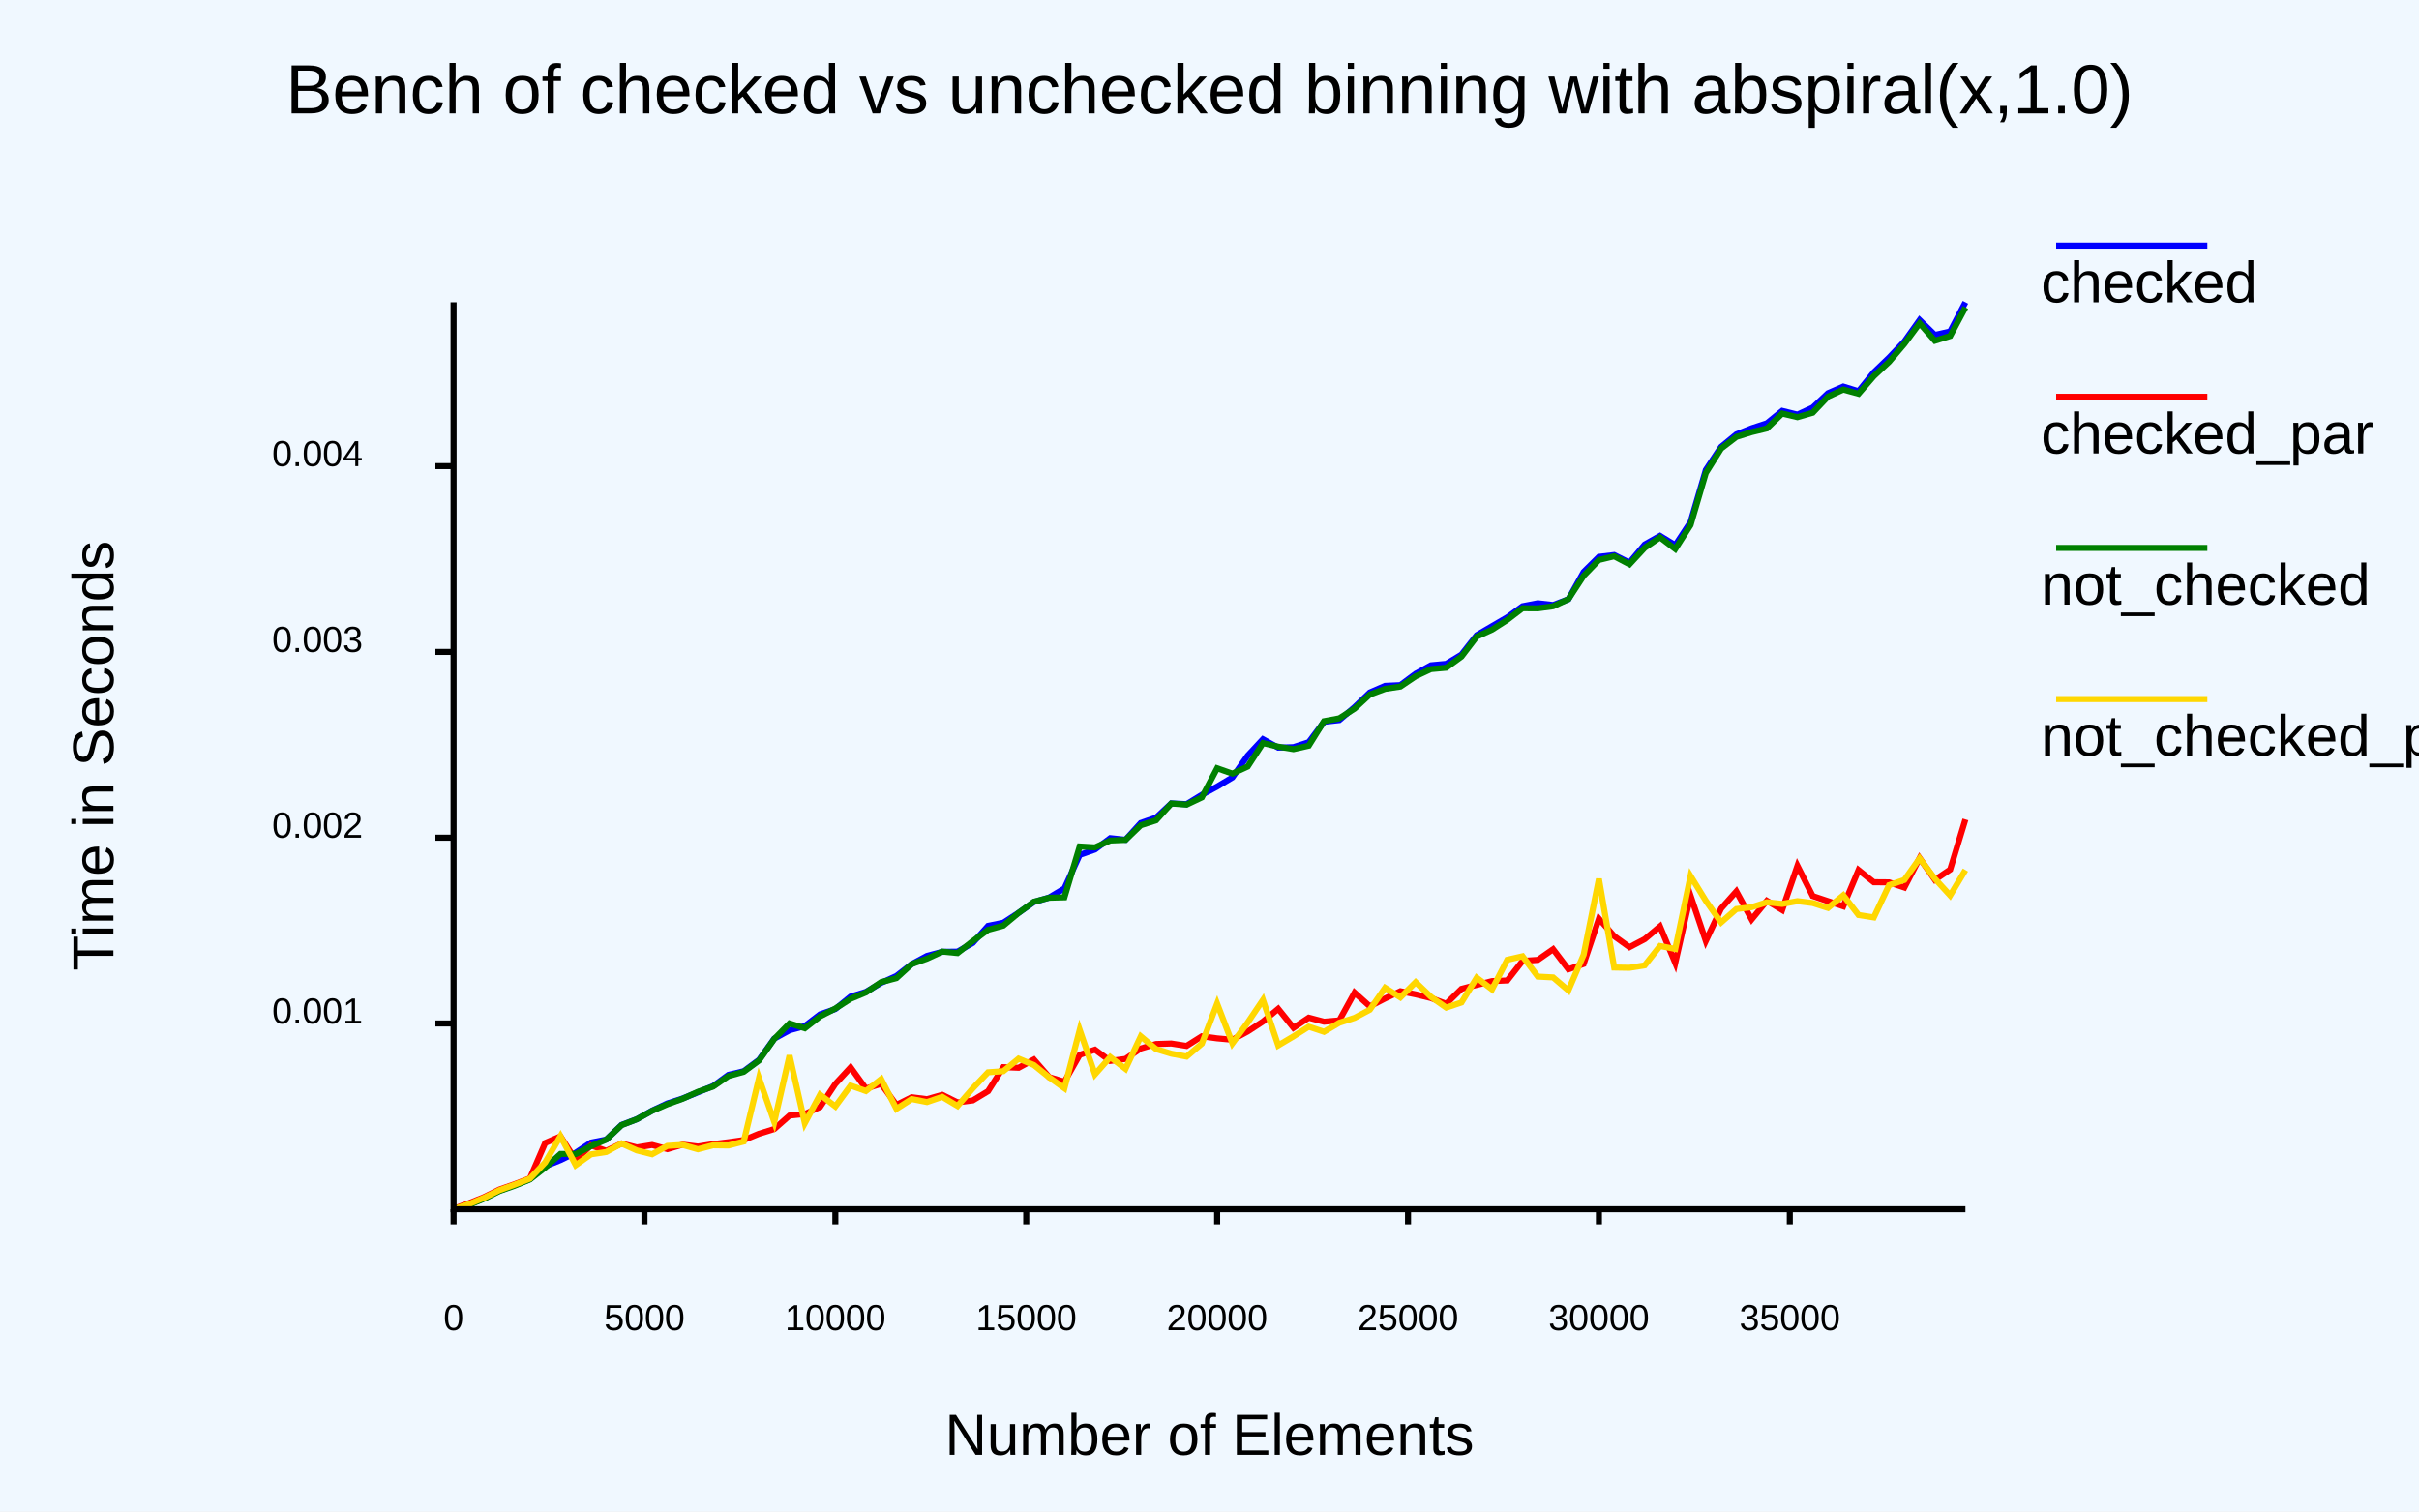
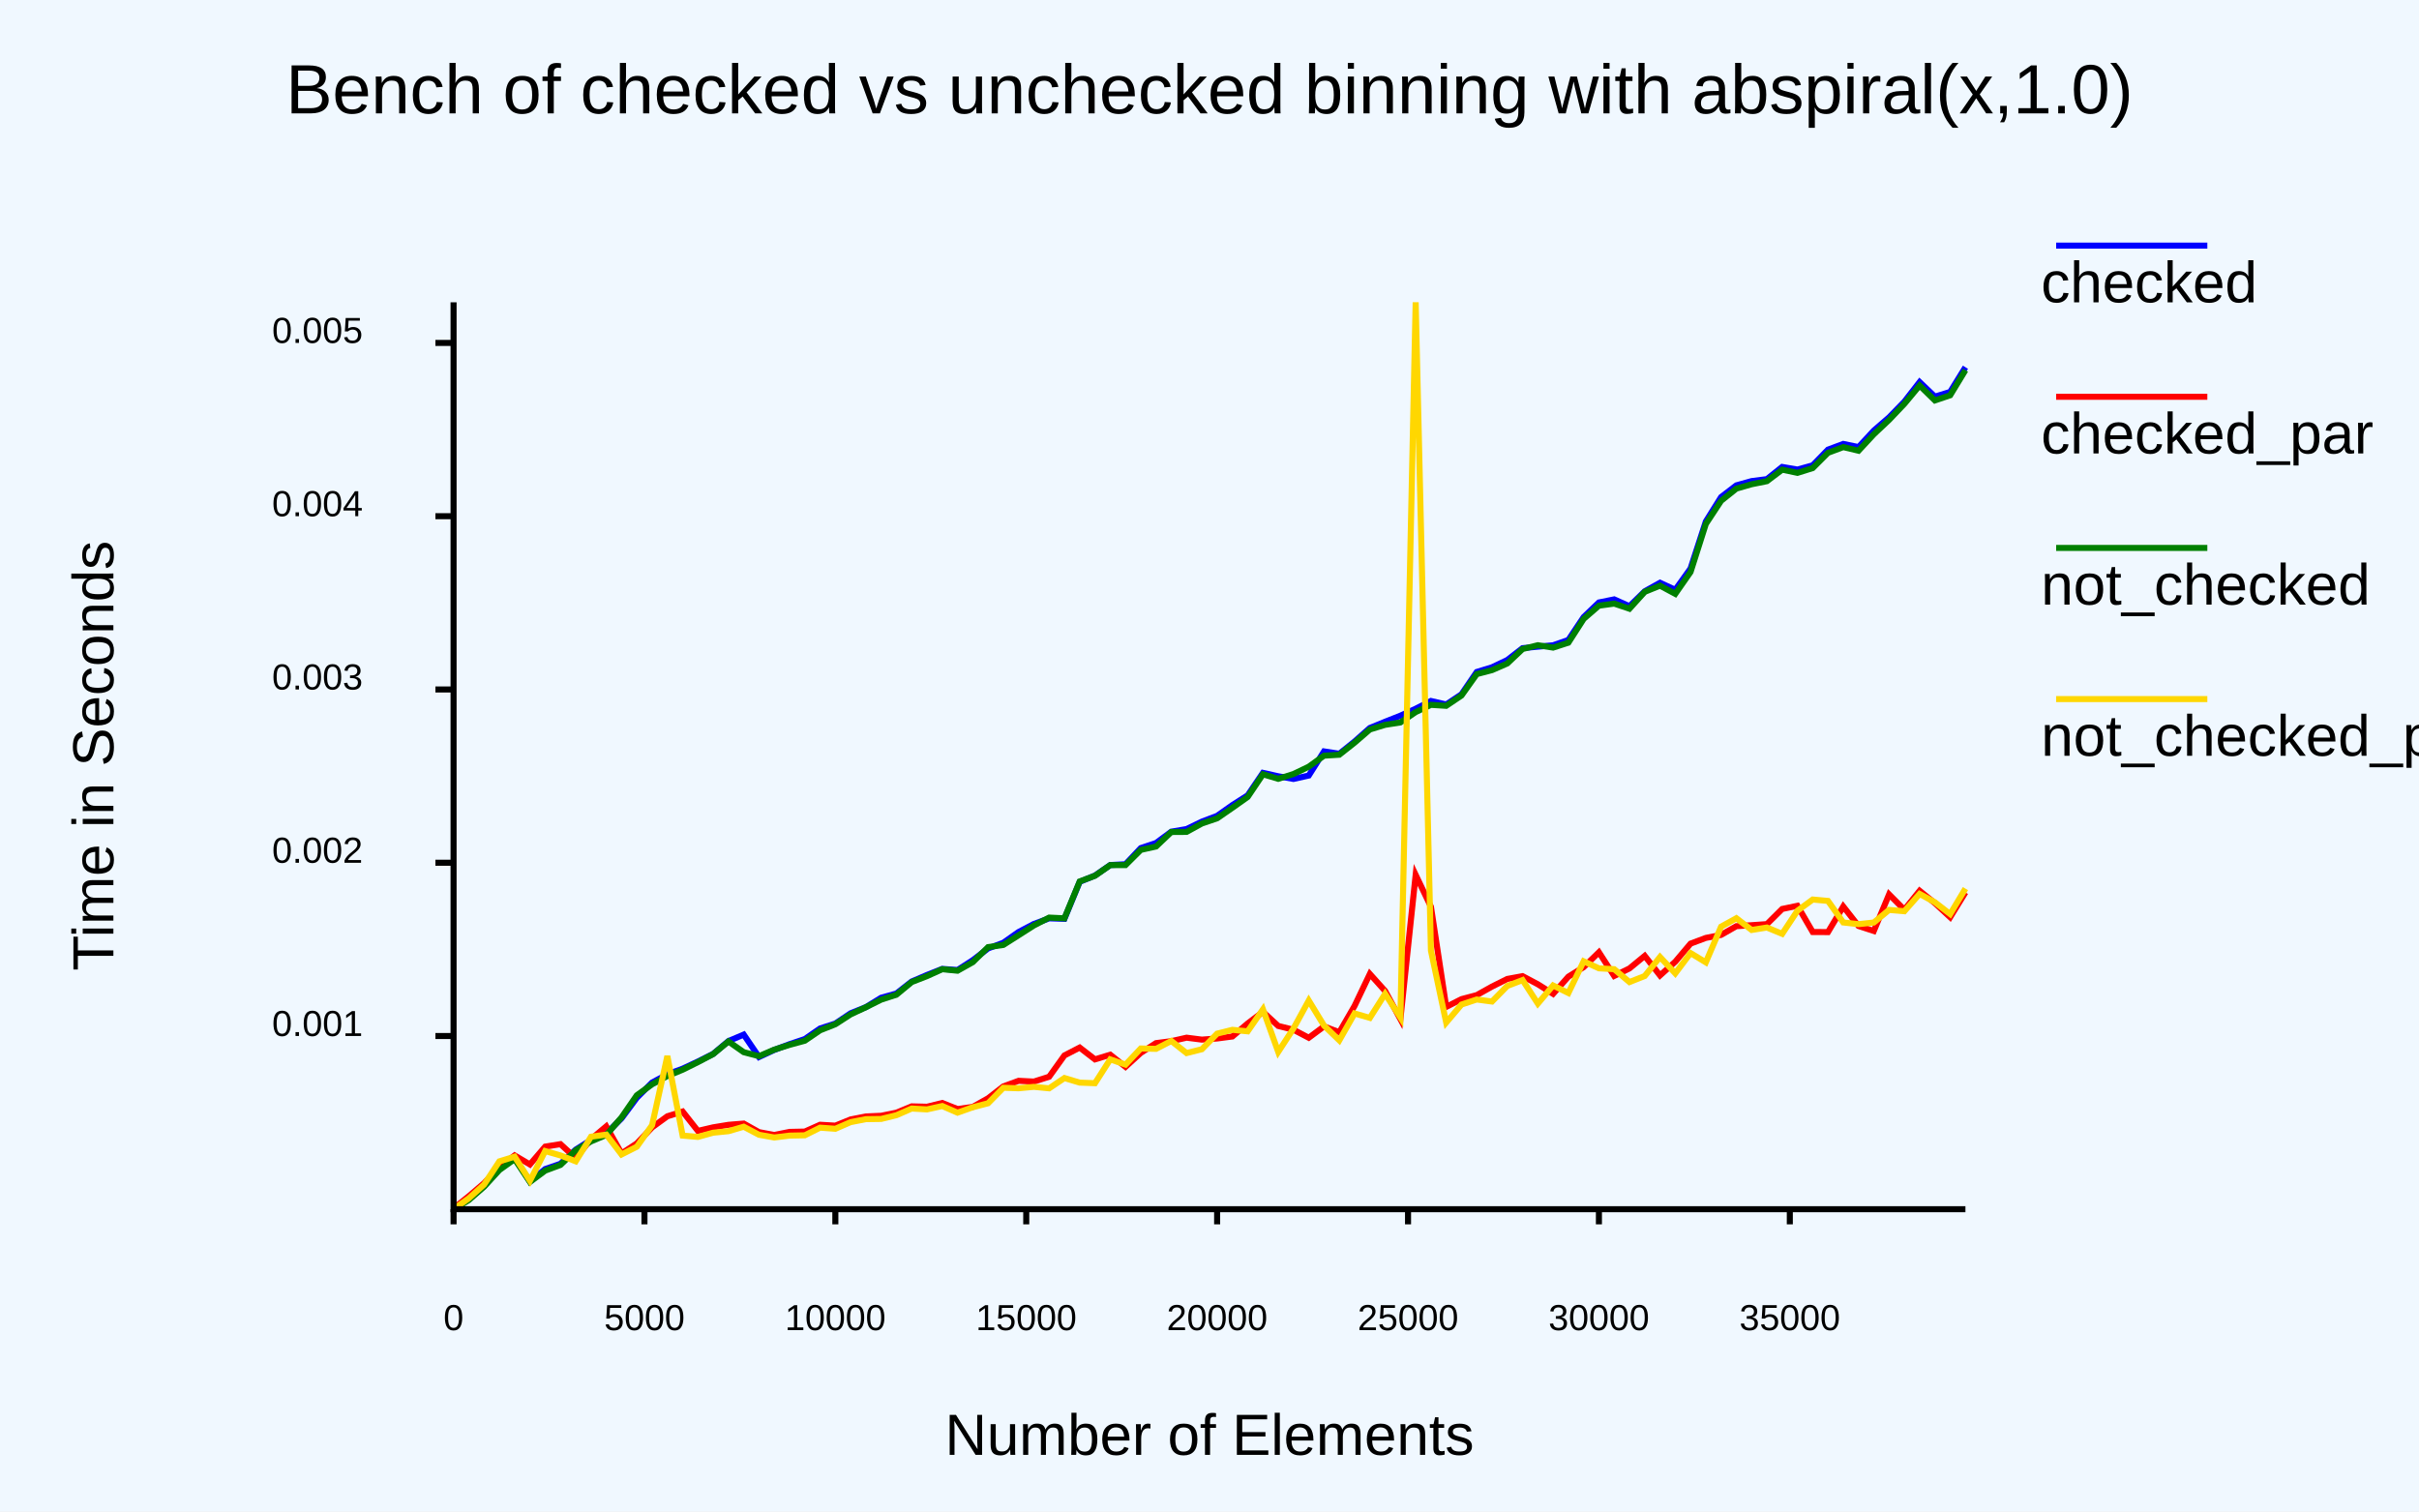
<svg xmlns="http://www.w3.org/2000/svg" class="poloto" height="500" viewBox="0 0 800 500" width="800">
  <rect class="poloto_background" fill="white" height="500" width="800" x="0" y="0" />
  <style>
.poloto {
font-family: "Arial";
stroke-width:2;
}
.poloto_text{fill: var(--poloto_fg_color,black);  }
.poloto_axis_lines{stroke: var(--poloto_fg_color,black);stoke-width:3;fill:none}
.poloto_background{fill: var(--poloto_bg_color,aliceblue); }
.poloto0stroke{stroke:  var(--poloto_color0,blue); }
.poloto1stroke{stroke:  var(--poloto_color1,red); }
.poloto2stroke{stroke:  var(--poloto_color2,green); }
.poloto3stroke{stroke:  var(--poloto_color3,gold); }
.poloto4stroke{stroke:  var(--poloto_color4,aqua); }
.poloto5stroke{stroke:  var(--poloto_color5,brown); }
.poloto6stroke{stroke:  var(--poloto_color6,lime); }
.poloto7stroke{stroke:  var(--poloto_color7,chocolate); }
.poloto0fill{fill:var(--poloto_color0,blue);}
.poloto1fill{fill:var(--poloto_color1,red);}
.poloto2fill{fill:var(--poloto_color2,green);}
.poloto3fill{fill:var(--poloto_color3,gold);}
.poloto4fill{fill:var(--poloto_color4,aqua);}
.poloto5fill{fill:var(--poloto_color5,brown);}
.poloto6fill{fill:var(--poloto_color6,lime);}
.poloto7fill{fill:var(--poloto_color7,chocolate);}
</style>
  <line class="poloto_axis_lines" stroke="black" x1="150" x2="150" y1="400" y2="405" />
  <text alignment-baseline="start" class="poloto_text" text-anchor="middle" x="150" y="440">
0
</text>
  <line class="poloto_axis_lines" stroke="black" x1="213.131" x2="213.131" y1="400" y2="405" />
  <text alignment-baseline="start" class="poloto_text" text-anchor="middle" x="213.131" y="440">
5000
</text>
  <line class="poloto_axis_lines" stroke="black" x1="276.263" x2="276.263" y1="400" y2="405" />
  <text alignment-baseline="start" class="poloto_text" text-anchor="middle" x="276.263" y="440">
10000
</text>
  <line class="poloto_axis_lines" stroke="black" x1="339.394" x2="339.394" y1="400" y2="405" />
  <text alignment-baseline="start" class="poloto_text" text-anchor="middle" x="339.394" y="440">
15000
</text>
  <line class="poloto_axis_lines" stroke="black" x1="402.525" x2="402.525" y1="400" y2="405" />
  <text alignment-baseline="start" class="poloto_text" text-anchor="middle" x="402.525" y="440">
20000
</text>
  <line class="poloto_axis_lines" stroke="black" x1="465.657" x2="465.657" y1="400" y2="405" />
  <text alignment-baseline="start" class="poloto_text" text-anchor="middle" x="465.657" y="440">
25000
</text>
  <line class="poloto_axis_lines" stroke="black" x1="528.788" x2="528.788" y1="400" y2="405" />
  <text alignment-baseline="start" class="poloto_text" text-anchor="middle" x="528.788" y="440">
30000
</text>
  <line class="poloto_axis_lines" stroke="black" x1="591.919" x2="591.919" y1="400" y2="405" />
  <text alignment-baseline="start" class="poloto_text" text-anchor="middle" x="591.919" y="440">
35000
</text>
-   <line class="poloto_axis_lines" stroke="black" x1="150" x2="144" y1="338.557" y2="338.557" />
-   <text alignment-baseline="middle" class="poloto_text" text-anchor="end" x="120" y="338.557">
+   <line class="poloto_axis_lines" stroke="black" x1="150" x2="144" y1="342.707" y2="342.707" />
+   <text alignment-baseline="middle" class="poloto_text" text-anchor="end" x="120" y="342.707">
0.001
</text>
-   <line class="poloto_axis_lines" stroke="black" x1="150" x2="144" y1="277.102" y2="277.102" />
-   <text alignment-baseline="middle" class="poloto_text" text-anchor="end" x="120" y="277.102">
+   <line class="poloto_axis_lines" stroke="black" x1="150" x2="144" y1="285.389" y2="285.389" />
+   <text alignment-baseline="middle" class="poloto_text" text-anchor="end" x="120" y="285.389">
0.002
</text>
-   <line class="poloto_axis_lines" stroke="black" x1="150" x2="144" y1="215.648" y2="215.648" />
-   <text alignment-baseline="middle" class="poloto_text" text-anchor="end" x="120" y="215.648">
+   <line class="poloto_axis_lines" stroke="black" x1="150" x2="144" y1="228.072" y2="228.072" />
+   <text alignment-baseline="middle" class="poloto_text" text-anchor="end" x="120" y="228.072">
0.003
</text>
-   <line class="poloto_axis_lines" stroke="black" x1="150" x2="144" y1="154.193" y2="154.193" />
-   <text alignment-baseline="middle" class="poloto_text" text-anchor="end" x="120" y="154.193">
+   <line class="poloto_axis_lines" stroke="black" x1="150" x2="144" y1="170.755" y2="170.755" />
+   <text alignment-baseline="middle" class="poloto_text" text-anchor="end" x="120" y="170.755">
0.004
+ </text>
+   <line class="poloto_axis_lines" stroke="black" x1="150" x2="144" y1="113.438" y2="113.438" />
+   <text alignment-baseline="middle" class="poloto_text" text-anchor="end" x="120" y="113.438">
+ 0.005
</text>
  <text alignment-baseline="middle" class="poloto_text" font-size="large" text-anchor="start" x="675" y="100">
checked
</text>
  <line class="poloto0stroke" x1="680" x2="730" y1="81.25" y2="81.25" />
-   <polyline class="poloto0stroke" fill="none" points="150,399.957 155.05,398.482 160.101,396.378 165.152,393.861 170.202,392.032 175.253,390.068 180.303,385.797 185.354,383.743 190.404,381.307 195.455,377.955 200.505,376.964 205.556,372.118 210.606,370.22 215.657,367.378 220.707,365.007 225.758,363.36 230.808,361.319 235.859,359.25 240.909,355.556 245.96,354.34 251.01,350.6 256.061,343.559 261.111,340.797 266.162,339.409 271.212,335.542 276.263,333.772 281.313,329.658 286.364,328.111 291.414,325.114 296.465,322.839 301.515,318.912 306.566,316.21 311.616,314.857 316.667,314.797 321.717,311.913 326.768,306.271 331.818,305.232 336.869,301.946 341.919,298.388 346.97,296.901 352.02,293.891 357.071,282.791 362.121,281.02 367.172,277.256 372.222,277.792 377.273,272.236 382.323,270.481 387.374,265.751 392.424,266.006 397.475,262.916 402.525,260.19 407.576,257.171 412.626,249.959 417.677,244.534 422.727,247.31 427.778,247.154 432.828,245.514 437.879,238.775 442.929,238.197 447.98,233.908 453.03,229.065 458.081,226.871 463.131,226.639 468.182,222.877 473.232,220.078 478.283,219.604 483.333,216.547 488.384,210.101 493.434,207.146 498.485,204.201 503.535,200.531 508.586,199.552 513.636,200.133 518.687,198.227 523.737,189.19 528.788,184.197 533.838,183.593 538.889,186.129 543.939,180.113 548.99,177.255 554.04,180.342 559.091,172.7 564.141,155.472 569.192,147.825 574.242,143.684 579.293,141.671 584.343,140.019 589.394,135.914 594.444,137.156 599.495,134.824 604.545,130.073 609.596,127.871 614.646,129.426 619.697,123.156 624.747,118.3 629.798,112.978 634.848,105.872 639.899,110.807 644.949,109.651 650,100 " stroke="black" />
+   <polyline class="poloto0stroke" fill="none" points="150,399.942 155.05,396.75 160.101,392.285 165.152,386.758 170.202,383.035 175.253,390.852 180.303,386.717 185.354,384.973 190.404,380.284 195.455,377.087 200.505,374.966 205.556,369.953 210.606,363.137 215.657,358.101 220.707,355.362 225.758,353.513 230.808,351.15 235.859,348.615 240.909,344.383 245.96,342.238 251.01,349.655 256.061,347.302 261.111,345.408 266.162,343.712 271.212,340.217 276.263,338.58 281.313,335.19 286.364,333.146 291.414,330.052 296.465,328.635 301.515,324.675 306.566,322.512 311.616,320.51 316.667,320.877 321.717,317.617 326.768,313.734 331.818,311.851 336.869,308.295 341.919,305.638 346.97,303.777 352.02,303.94 357.071,291.697 362.121,289.622 367.172,286.148 372.222,285.881 377.273,280.542 382.323,278.855 387.374,275.109 392.424,274.243 397.475,271.79 402.525,269.873 407.576,266.313 412.626,263.095 417.677,255.659 422.727,256.785 427.778,257.67 432.828,256.541 437.879,248.559 442.929,249.344 447.98,245.29 453.03,240.81 458.081,238.743 463.131,236.746 468.182,234.443 473.232,231.88 478.283,233.036 483.333,229.679 488.384,222.283 493.434,220.73 498.485,218.322 503.535,214.404 508.586,213.911 513.636,213.454 518.687,211.692 523.737,204.125 528.788,199.287 533.838,198.27 538.889,200.535 543.939,195.598 548.99,192.781 554.04,195.101 559.091,188.057 564.141,172.518 569.192,164.426 574.242,160.554 579.293,159.141 584.343,158.495 589.394,154.464 594.444,155.33 599.495,153.927 604.545,148.734 609.596,146.845 614.646,147.888 619.697,142.44 624.747,138.062 629.798,132.884 634.848,126.384 639.899,131.207 644.949,129.649 650,121.476 " stroke="black" />
  <text alignment-baseline="middle" class="poloto_text" font-size="large" text-anchor="start" x="675" y="150">
checked_par
</text>
  <line class="poloto1stroke" x1="680" x2="730" y1="131.25" y2="131.25" />
-   <polyline class="poloto1stroke" fill="none" points="150,399.868 155.05,398.01 160.101,395.986 165.152,393.476 170.202,391.714 175.253,389.782 180.303,378.087 185.354,375.901 190.404,383.745 195.455,378.88 200.505,380.683 205.556,378.268 210.606,379.567 215.657,378.759 220.707,380.119 225.758,378.64 230.808,379.275 235.859,378.464 240.909,377.834 245.96,377.12 251.01,375.04 256.061,373.467 261.111,369.013 266.162,368.499 271.212,366.179 276.263,358.546 281.313,353.082 286.364,360.091 291.414,358.528 296.465,365.5 301.515,362.955 306.566,363.601 311.616,362.166 316.667,364.659 321.717,364.009 326.768,360.959 331.818,353.012 336.869,353.209 341.919,350.485 346.97,356.303 352.02,357.841 357.071,348.938 362.121,347.229 367.172,350.949 372.222,350.286 377.273,346.832 382.323,345.354 387.374,345.193 392.424,345.984 397.475,342.799 402.525,343.481 407.576,343.935 412.626,341.207 417.677,337.918 422.727,333.715 427.778,339.995 432.828,336.648 437.879,337.976 442.929,337.541 447.98,328.355 453.03,332.89 458.081,330.285 463.131,327.891 468.182,328.925 473.232,330.141 478.283,332.061 483.333,327.108 488.384,325.796 493.434,324.55 498.485,324.326 503.535,317.87 508.586,317.523 513.636,313.995 518.687,320.64 523.737,318.857 528.788,303.878 533.838,309.674 538.889,313.317 543.939,310.663 548.99,306.434 554.04,318.549 559.091,296.266 564.141,311.26 569.192,300.545 574.242,294.87 579.293,304.137 584.343,297.974 589.394,301.024 594.444,286.409 599.495,296.407 604.545,298.098 609.596,299.796 614.646,287.802 619.697,291.836 624.747,291.878 629.798,293.582 634.848,283.853 639.899,291.039 644.949,287.647 650,271.053 " stroke="black" />
+   <polyline class="poloto1stroke" fill="none" points="150,399.733 155.05,395.694 160.101,391.384 165.152,386.081 170.202,382.206 175.253,385.195 180.303,379.295 185.354,378.478 190.404,383.09 195.455,376.829 200.505,372.595 205.556,381.558 210.606,378.241 215.657,372.932 220.707,369.262 225.758,367.685 230.808,374.095 235.859,372.914 240.909,372.084 245.96,371.667 251.01,374.497 256.061,375.441 261.111,374.425 266.162,374.315 271.212,372.062 276.263,372.355 281.313,370.302 286.364,369.314 291.414,369.09 296.465,368.061 301.515,365.974 306.566,366.101 311.616,364.859 316.667,366.866 321.717,366.149 326.768,363.313 331.818,359.379 336.869,357.526 341.919,357.779 346.97,356.176 352.02,349.13 357.071,346.527 362.121,350.438 367.172,348.891 372.222,352.908 377.273,348.287 382.323,345.057 387.374,344.406 392.424,343.26 397.475,343.9 402.525,343.523 407.576,342.861 412.626,338.556 417.677,334.723 422.727,339.375 427.778,340.626 432.828,343.284 437.879,339.522 442.929,341.455 447.98,332.745 453.03,322.169 458.081,327.802 463.131,337.136 468.182,289.395 473.232,299.955 478.283,333.078 483.333,330.51 488.384,329.173 493.434,326.352 498.485,323.833 503.535,322.898 508.586,325.585 513.636,328.763 518.687,323.071 523.737,319.921 528.788,315.006 533.838,322.829 538.889,320.353 543.939,316.198 548.99,322.666 554.04,318.131 559.091,312.145 564.141,310.259 569.192,309.259 574.242,306.375 579.293,306.049 584.343,305.692 589.394,300.681 594.444,299.632 599.495,308.303 604.545,308.329 609.596,299.864 614.646,306.313 619.697,307.966 624.747,295.852 629.798,300.943 634.848,294.669 639.899,298.742 644.949,303.415 650,295.203 " stroke="black" />
  <text alignment-baseline="middle" class="poloto_text" font-size="large" text-anchor="start" x="675" y="200">
not_checked
</text>
  <line class="poloto2stroke" x1="680" x2="730" y1="181.25" y2="181.25" />
-   <polyline class="poloto2stroke" fill="none" points="150,400 155.05,398.586 160.101,396.531 165.152,393.988 170.202,392.221 175.253,390.152 180.303,386.226 185.354,381.708 190.404,381.746 195.455,379.129 200.505,376.982 205.556,372.186 210.606,370.245 215.657,367.446 220.707,365.279 225.758,363.452 230.808,361.166 235.859,359.411 240.909,355.948 245.96,354.54 251.01,350.809 256.061,343.659 261.111,338.54 266.162,340.137 271.212,336.211 276.263,333.609 281.313,330.395 286.364,328.296 291.414,324.877 296.465,323.553 301.515,318.921 306.566,317.113 311.616,314.788 316.667,315.27 321.717,311.308 326.768,307.566 331.818,306.189 336.869,301.974 341.919,298.29 346.97,296.967 352.02,296.832 357.071,280.009 362.121,280.313 367.172,278.036 372.222,277.831 377.273,272.981 382.323,271.363 387.374,265.785 392.424,266.169 397.475,263.776 402.525,254.137 407.576,255.906 412.626,253.58 417.677,245.807 422.727,246.992 427.778,247.82 432.828,246.678 437.879,238.565 442.929,237.622 447.98,234.407 453.03,229.733 458.081,227.872 463.131,227.113 468.182,223.7 473.232,221.335 478.283,220.885 483.333,217.197 488.384,210.58 493.434,208.288 498.485,205.049 503.535,201.196 508.586,201.231 513.636,200.542 518.687,198.195 523.737,190.464 528.788,185.222 533.838,184.003 538.889,186.666 543.939,181.204 548.99,177.756 554.04,181.6 559.091,173.679 564.141,156.465 569.192,148.388 574.242,144.509 579.293,142.941 584.343,141.719 589.394,136.799 594.444,137.994 599.495,136.533 604.545,131.196 609.596,128.865 614.646,130.253 619.697,124.416 624.747,119.698 629.798,113.76 634.848,106.938 639.899,112.716 644.949,111.153 650,101.705 " stroke="black" />
+   <polyline class="poloto2stroke" fill="none" points="150,400 155.05,396.965 160.101,392.55 165.152,387.035 170.202,383.428 175.253,390.99 180.303,387.236 185.354,385.355 190.404,380.507 195.455,377.563 200.505,375.437 205.556,369.617 210.606,362.305 215.657,358.681 220.707,355.936 225.758,353.858 230.808,351.346 235.859,348.69 240.909,344.512 245.96,348.051 251.01,349.381 256.061,347.209 261.111,345.635 266.162,344.265 271.212,340.82 276.263,338.818 281.313,335.554 286.364,333.187 291.414,330.676 296.465,329.035 301.515,324.855 306.566,322.895 311.616,320.602 316.667,321.108 321.717,318.277 326.768,313.303 331.818,312.571 336.869,309.362 341.919,306.139 346.97,303.533 352.02,303.772 357.071,291.577 362.121,289.7 367.172,286.17 372.222,286.172 377.273,281.138 382.323,280.016 387.374,275.219 392.424,275.185 397.475,272.409 402.525,270.693 407.576,267.206 412.626,263.631 417.677,256.121 422.727,257.63 427.778,256.037 432.828,253.612 437.879,249.965 442.929,249.658 447.98,245.667 453.03,241.31 458.081,239.767 463.131,238.976 468.182,235.551 473.232,233.16 478.283,233.479 483.333,230.082 488.384,222.987 493.434,221.67 498.485,219.464 503.535,214.69 508.586,213.435 513.636,214.222 518.687,212.589 523.737,204.727 528.788,200.35 533.838,199.661 538.889,201.363 543.939,195.78 548.99,193.728 554.04,196.444 559.091,189.206 564.141,173.333 569.192,165.663 574.242,161.629 579.293,160.181 584.343,159.167 589.394,155.356 594.444,156.417 599.495,154.838 604.545,149.782 609.596,147.898 614.646,149.096 619.697,143.65 624.747,138.893 629.798,133.593 634.848,127.523 639.899,132.463 644.949,130.752 650,122.449 " stroke="black" />
  <text alignment-baseline="middle" class="poloto_text" font-size="large" text-anchor="start" x="675" y="250">
not_checked_par
</text>
  <line class="poloto3stroke" x1="680" x2="730" y1="231.25" y2="231.25" />
-   <polyline class="poloto3stroke" fill="none" points="150,399.999 155.05,398.317 160.101,396.203 165.152,393.692 170.202,391.871 175.253,389.88 180.303,384.52 185.354,375.816 190.404,385.423 195.455,381.836 200.505,381.061 205.556,378.265 210.606,380.536 215.657,381.808 220.707,379.054 225.758,378.731 230.808,380.164 235.859,378.846 240.909,378.912 245.96,377.614 251.01,356.604 256.061,371.148 261.111,349.145 266.162,371.547 271.212,362.093 276.263,365.993 281.313,359.103 286.364,360.902 291.414,356.946 296.465,366.796 301.515,363.558 306.566,364.547 311.616,362.829 316.667,365.845 321.717,360.012 326.768,354.702 331.818,354.351 336.869,350.203 341.919,352.298 346.97,356.368 352.02,359.985 357.071,340.676 362.121,355.392 367.172,349.678 372.222,353.571 377.273,342.808 382.323,347.026 387.374,348.552 392.424,349.512 397.475,345.235 402.525,331.995 407.576,345.132 412.626,338.256 417.677,330.772 422.727,345.819 427.778,342.816 432.828,339.624 437.879,341.304 442.929,338.316 447.98,336.704 453.03,334.013 458.081,326.748 463.131,329.943 468.182,324.909 473.232,329.742 478.283,333.307 483.333,331.615 488.384,323.411 493.434,327.274 498.485,317.485 503.535,316.329 508.586,323.053 513.636,323.317 518.687,327.625 523.737,315.816 528.788,290.714 533.838,320.05 538.889,320.136 543.939,319.322 548.99,312.932 554.04,313.906 559.091,289.765 564.141,297.972 569.192,305.134 574.242,300.705 579.293,300.089 584.343,298.465 589.394,299.014 594.444,298.096 599.495,298.725 604.545,300.34 609.596,296.157 614.646,302.679 619.697,303.475 624.747,292.792 629.798,291.077 634.848,283.954 639.899,290.667 644.949,296.201 650,287.792 " stroke="black" />
+   <polyline class="poloto3stroke" fill="none" points="150,399.999 155.05,396.39 160.101,391.839 165.152,384.169 170.202,382.624 175.253,390.601 180.303,380.758 185.354,382.209 190.404,384.154 195.455,376.015 200.505,375.315 205.556,381.889 210.606,379.327 215.657,372.208 220.707,349.325 225.758,375.648 230.808,376.087 235.859,374.689 240.909,374.186 245.96,372.714 251.01,375.372 256.061,376.275 261.111,375.653 266.162,375.55 271.212,373.025 276.263,373.391 281.313,371.191 286.364,370.209 291.414,370.138 296.465,368.9 301.515,366.697 306.566,366.986 311.616,365.866 316.667,368.061 321.717,366.273 326.768,364.952 331.818,359.831 336.869,359.992 341.919,359.524 346.97,360.011 352.02,356.611 357.071,358.122 362.121,358.318 367.172,350.433 372.222,352.176 377.273,346.832 382.323,346.95 387.374,344.349 392.424,348.346 397.475,347.08 402.525,341.917 407.576,340.657 412.626,341.155 417.677,333.877 422.727,347.959 427.778,340.198 432.828,330.974 437.879,339.259 442.929,344.143 447.98,335.243 453.03,336.712 458.081,328.754 463.131,336.572 468.182,100 473.232,314.438 478.283,338.255 483.333,332.297 488.384,330.628 493.434,331.3 498.485,326.147 503.535,324.199 508.586,331.982 513.636,325.988 518.687,328.476 523.737,317.993 528.788,320.318 533.838,320.599 538.889,324.857 543.939,322.856 548.99,316.564 554.04,321.98 559.091,315.273 564.141,318.334 569.192,306.534 574.242,303.743 579.293,307.627 584.343,306.819 589.394,308.91 594.444,301.269 599.495,297.555 604.545,298.019 609.596,305.147 614.646,305.706 619.697,305.161 624.747,300.994 629.798,301.423 634.848,295.706 639.899,298.453 644.949,302.377 650,293.946 " stroke="black" />
  <text alignment-baseline="start" class="poloto_text" font-size="x-large" text-anchor="middle" x="400" y="37.5">
Bench of checked vs unchecked binning with abspiral(x,1.0)
</text>
  <text alignment-baseline="start" class="poloto_text" font-size="large" text-anchor="middle" x="400" y="481.25">
Number of Elements
</text>
  <text alignment-baseline="start" class="poloto_text" font-size="large" text-anchor="middle" transform="rotate(-90,37.5,250)" x="37.5" y="250">
Time in Seconds
</text>
  <path class="poloto_axis_lines" d="M150,100 L150,400 L650,400" stroke="black" />
</svg>
